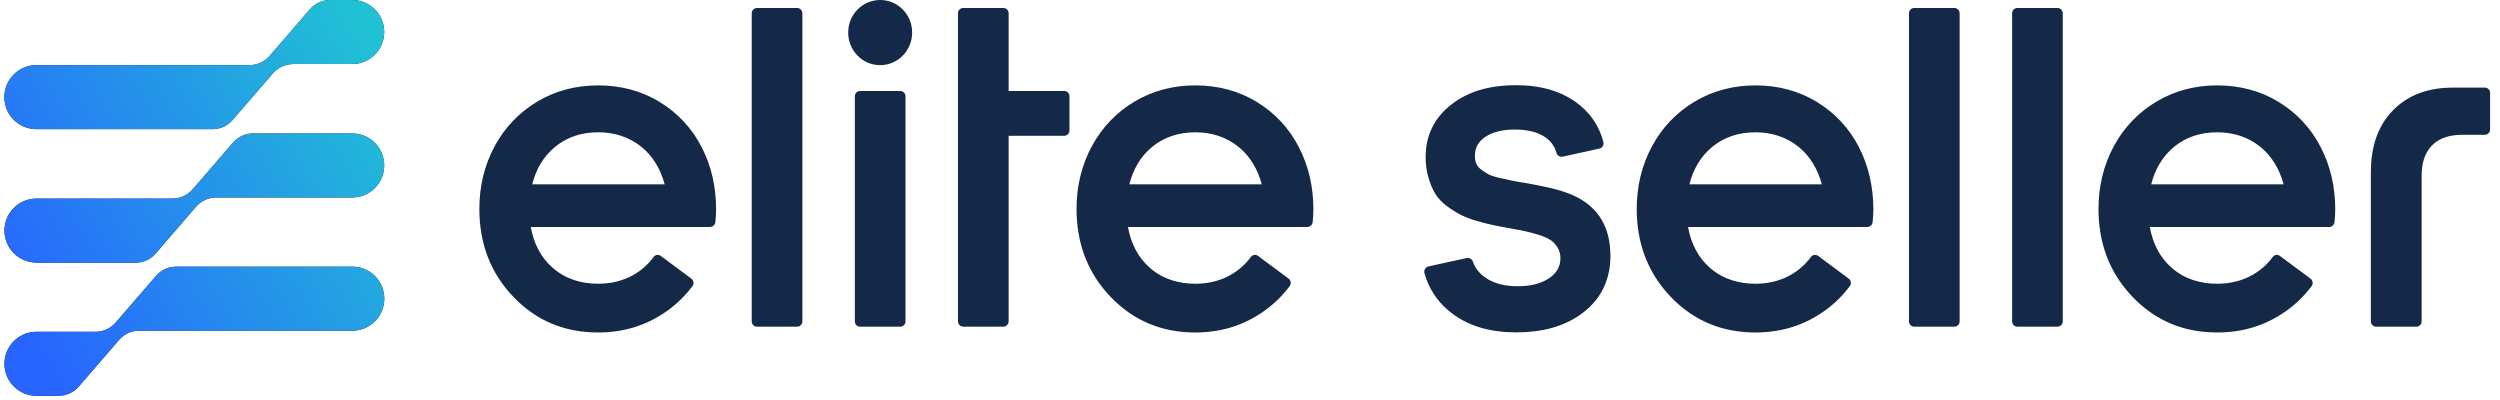
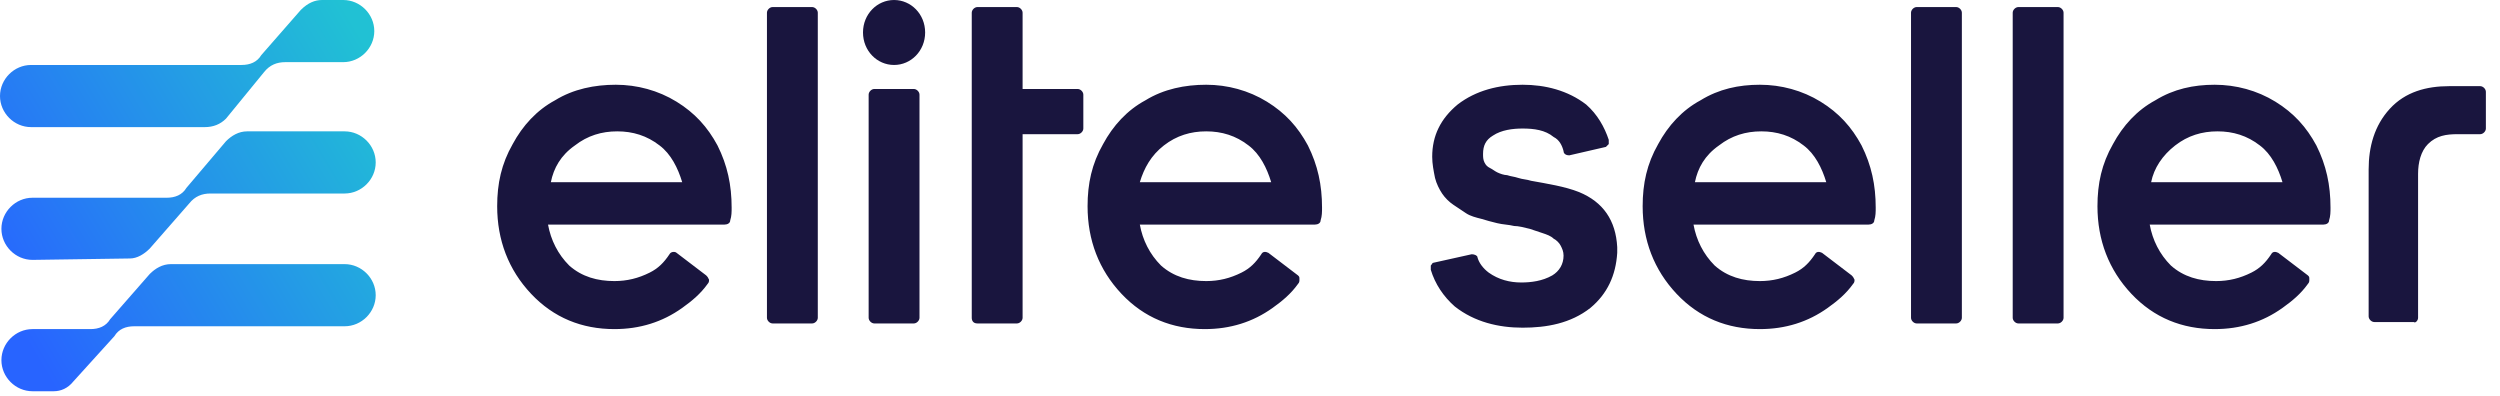
- <svg xmlns="http://www.w3.org/2000/svg" width="175" height="28" viewBox="0 0 175 28" fill="none">
-   <path d="M2.555 18.381a2.24 2.24 0 0 1-2.243-2.24A2.24 2.24 0 0 1 2.555 13.9h9.496c.578 0 1.079-.231 1.449-.662l2.798-3.235a1.849 1.849 0 0 1 1.457-.662h6.898a2.24 2.24 0 0 1 2.243 2.24 2.24 2.24 0 0 1-2.243 2.242h-9.488a1.86 1.86 0 0 0-1.457.662l-2.798 3.242a1.844 1.844 0 0 1-1.449.662H2.555v-.008zM23.142 0h1.51a2.24 2.24 0 0 1 2.244 2.24 2.24 2.24 0 0 1-2.243 2.242h-4.1c-.579 0-1.08.23-1.457.662l-2.798 3.234a1.86 1.86 0 0 1-1.457.663H2.548A2.24 2.24 0 0 1 .305 6.8a2.24 2.24 0 0 1 2.243-2.241h14.891c.578 0 1.079-.231 1.449-.662L21.685.662A1.884 1.884 0 0 1 23.142 0zM4.066 27.707h-1.51a2.24 2.24 0 0 1-2.244-2.24 2.24 2.24 0 0 1 2.243-2.242h4.108c.578 0 1.08-.23 1.45-.662l2.797-3.234c.378-.44.871-.663 1.457-.663H24.66a2.24 2.24 0 0 1 2.243 2.241 2.24 2.24 0 0 1-2.242 2.241H9.77c-.579 0-1.08.224-1.45.663l-2.797 3.234a1.884 1.884 0 0 1-1.457.662z" fill="#19153E" />
-   <path d="M2.555 18.381a2.24 2.24 0 0 1-2.243-2.24A2.24 2.24 0 0 1 2.555 13.9h9.496c.578 0 1.079-.231 1.449-.662l2.798-3.235a1.849 1.849 0 0 1 1.457-.662h6.898a2.24 2.24 0 0 1 2.243 2.24 2.24 2.24 0 0 1-2.243 2.242h-9.488a1.86 1.86 0 0 0-1.457.662l-2.798 3.242a1.844 1.844 0 0 1-1.449.662H2.555v-.008zM23.142 0h1.51a2.24 2.24 0 0 1 2.244 2.24 2.24 2.24 0 0 1-2.243 2.242h-4.1c-.579 0-1.08.23-1.457.662l-2.798 3.234a1.86 1.86 0 0 1-1.457.663H2.548A2.24 2.24 0 0 1 .305 6.8a2.24 2.24 0 0 1 2.243-2.241h14.891c.578 0 1.079-.231 1.449-.662L21.685.662A1.884 1.884 0 0 1 23.142 0zM4.066 27.707h-1.51a2.24 2.24 0 0 1-2.244-2.24 2.24 2.24 0 0 1 2.243-2.242h4.108c.578 0 1.08-.23 1.45-.662l2.797-3.234c.378-.44.871-.663 1.457-.663H24.66a2.24 2.24 0 0 1 2.243 2.241 2.24 2.24 0 0 1-2.242 2.241H9.77c-.579 0-1.08.224-1.45.663l-2.797 3.234a1.884 1.884 0 0 1-1.457.662z" fill="url(#a)" />
-   <path fill-rule="evenodd" clip-rule="evenodd" d="M169.514 22.493V12.314c0-.78.165-1.569.728-2.135.556-.574 1.345-.742 2.111-.742h1.585a.372.372 0 0 0 .368-.375V6.505a.372.372 0 0 0-.368-.375h-2.201c-1.585 0-3.087.421-4.229 1.592s-1.548 2.71-1.548 4.332v10.44c0 .206.166.374.369.374h2.824a.371.371 0 0 0 .361-.375zM61.612 0c1.24 0 2.238 1.018 2.238 2.28 0 1.264-1.006 2.281-2.238 2.281-1.24 0-2.239-1.017-2.239-2.28S60.373 0 61.612 0zm5.446 22.493V.933c0-.206.165-.374.368-.374h2.81c.202 0 .368.168.368.375v5.434h3.89c.204 0 .369.168.369.375V9.13a.372.372 0 0 1-.368.375h-3.891v12.987a.372.372 0 0 1-.368.375h-2.81a.372.372 0 0 1-.368-.375zm-14.438 0V.933c0-.206.165-.374.368-.374h2.81c.202 0 .368.168.368.375v21.56a.372.372 0 0 1-.368.374h-2.81a.372.372 0 0 1-.368-.375zm7.219 0V6.743c0-.207.165-.375.368-.375h2.81c.202 0 .368.168.368.375v15.75a.372.372 0 0 1-.368.375h-2.81a.372.372 0 0 1-.368-.375zm19.216-9.59h9.27c-.286-1.04-.797-1.951-1.638-2.632-.88-.704-1.9-1.01-3.02-1.01-1.112 0-2.148.306-3.02 1.025-.826.681-1.33 1.577-1.592 2.618zm-.098 2.985c.203 1.118.676 2.113 1.54 2.863.901.788 1.998 1.11 3.177 1.11.872 0 1.698-.184 2.464-.613a4.605 4.605 0 0 0 1.42-1.255.357.357 0 0 1 .511-.076l2.133 1.584a.36.36 0 0 1 .143.252.35.35 0 0 1-.075.284 8.022 8.022 0 0 1-1.795 1.745c-1.435 1.017-3.05 1.492-4.8 1.492-2.314 0-4.305-.796-5.927-2.487-1.638-1.707-2.39-3.789-2.39-6.161 0-1.554.339-3.046 1.082-4.409a8.034 8.034 0 0 1 2.99-3.115c1.307-.773 2.735-1.125 4.244-1.125 1.54 0 2.998.36 4.32 1.171a7.842 7.842 0 0 1 2.922 3.146c.706 1.362 1.022 2.832 1.022 4.37 0 .298-.023.597-.053.888a.376.376 0 0 1-.368.336h-12.56zm-41.699-2.984h9.27c-.286-1.041-.796-1.952-1.638-2.633-.879-.704-1.908-1.01-3.02-1.01-1.119 0-2.148.306-3.02 1.025-.826.681-1.337 1.577-1.592 2.618zm-.105 2.984c.203 1.118.676 2.113 1.54 2.863.901.788 1.998 1.11 3.177 1.11.872 0 1.698-.184 2.464-.613a4.495 4.495 0 0 0 1.413-1.255.358.358 0 0 1 .51-.076l2.134 1.584a.397.397 0 0 1 .15.252.35.35 0 0 1-.075.284 8.02 8.02 0 0 1-1.795 1.745c-1.435 1.017-3.05 1.492-4.8 1.492-2.314 0-4.305-.796-5.928-2.487-1.637-1.707-2.388-3.789-2.388-6.161 0-1.554.338-3.046 1.081-4.409a8.034 8.034 0 0 1 2.99-3.115c1.307-.773 2.735-1.125 4.244-1.125 1.54 0 2.998.36 4.32 1.171a7.842 7.842 0 0 1 2.922 3.146c.706 1.362 1.014 2.832 1.014 4.37 0 .298-.023.597-.052.888a.376.376 0 0 1-.369.336H37.153zm73.745 5.932c-1.36 1.087-3.065 1.446-4.763 1.446-1.72 0-3.418-.39-4.762-1.546a5.155 5.155 0 0 1-1.66-2.594.376.376 0 0 1 .037-.299.358.358 0 0 1 .24-.176l2.682-.589a.372.372 0 0 1 .428.245c.143.428.414.788.812 1.079.676.498 1.517.65 2.343.65.744 0 1.518-.13 2.156-.543.519-.337.819-.796.819-1.423 0-.253-.06-.498-.188-.72a1.712 1.712 0 0 0-.465-.52c-.226-.16-.534-.283-.797-.368-.308-.1-.631-.19-.946-.26a27.423 27.423 0 0 0-1.142-.222 28.322 28.322 0 0 1-1.164-.222c-.383-.076-.759-.183-1.135-.29a6.228 6.228 0 0 1-1.141-.43 6.822 6.822 0 0 1-.947-.596 3.137 3.137 0 0 1-.819-.85c-.218-.344-.368-.742-.488-1.132a5.048 5.048 0 0 1-.203-1.462c0-1.508.594-2.725 1.758-3.65 1.307-1.042 2.93-1.386 4.56-1.386 1.63 0 3.245.367 4.529 1.447a4.777 4.777 0 0 1 1.593 2.533c.03.1.015.199-.045.29a.35.35 0 0 1-.233.169l-2.577.566a.37.37 0 0 1-.428-.268 1.907 1.907 0 0 0-.721-1.048c-.623-.46-1.442-.582-2.193-.582-.699 0-1.473.115-2.066.513-.466.314-.729.735-.729 1.316 0 .192.03.39.098.56.075.175.203.305.353.42.165.123.338.23.511.33.218.106.48.183.713.236.271.062.541.123.812.176.308.07.616.115.924.169 1.051.184 2.403.42 3.387.85 1.683.726 2.577 2.035 2.675 3.887.007.13.015.26.015.39-.008 1.608-.601 2.916-1.833 3.904zm22.731.673V.933c0-.206.165-.374.368-.374h2.81c.202 0 .368.168.368.375v21.56a.373.373 0 0 1-.368.374h-2.81a.372.372 0 0 1-.368-.375zm7.219 0V.933c0-.206.165-.374.368-.374h2.81c.202 0 .368.168.368.375v21.56a.373.373 0 0 1-.368.374h-2.81a.372.372 0 0 1-.368-.375zm9.736-9.59h9.269c-.285-1.04-.796-1.951-1.637-2.632-.879-.704-1.908-1.01-3.02-1.01s-2.149.306-3.02 1.025c-.819.681-1.33 1.577-1.592 2.618zm-.098 2.985c.203 1.118.676 2.113 1.54 2.863.901.788 1.998 1.11 3.177 1.11.872 0 1.698-.184 2.464-.613a4.445 4.445 0 0 0 1.42-1.255.358.358 0 0 1 .511-.076l2.133 1.584a.366.366 0 0 1 .15.252.345.345 0 0 1-.075.284 7.993 7.993 0 0 1-1.795 1.745c-1.435 1.017-3.05 1.492-4.8 1.492-2.314 0-4.304-.796-5.927-2.487-1.638-1.707-2.389-3.789-2.389-6.161 0-1.554.338-3.046 1.082-4.409a8.034 8.034 0 0 1 2.99-3.115c1.307-.773 2.734-1.125 4.236-1.125 1.54 0 2.998.36 4.32 1.171a7.844 7.844 0 0 1 2.922 3.146c.706 1.362 1.022 2.832 1.022 4.37 0 .298-.023.597-.053.888a.37.37 0 0 1-.368.336h-12.56zm-32.226-2.984h9.269c-.285-1.041-.796-1.952-1.637-2.633-.879-.704-1.908-1.01-3.02-1.01s-2.149.306-3.02 1.025c-.826.681-1.33 1.577-1.592 2.618zm-.098 2.984c.203 1.118.676 2.113 1.54 2.863.901.788 1.998 1.11 3.177 1.11.872 0 1.698-.184 2.464-.613a4.598 4.598 0 0 0 1.42-1.255.358.358 0 0 1 .511-.076l2.133 1.584a.368.368 0 0 1 .151.252.356.356 0 0 1-.076.284 7.993 7.993 0 0 1-1.795 1.745c-1.435 1.017-3.05 1.492-4.8 1.492-2.314 0-4.304-.796-5.927-2.487-1.638-1.707-2.389-3.789-2.389-6.161 0-1.554.338-3.046 1.082-4.409a8.034 8.034 0 0 1 2.99-3.115c1.307-.773 2.734-1.125 4.236-1.125 1.54 0 2.998.36 4.32 1.171a7.844 7.844 0 0 1 2.922 3.146c.699 1.362 1.014 2.832 1.014 4.37 0 .298-.023.597-.053.888a.37.37 0 0 1-.368.336h-12.552z" fill="#142948" />
-   <defs>
-     <linearGradient id="a" x1=".305" y1="21" x2="27.305" y2="5" gradientUnits="userSpaceOnUse">
-       <stop stop-color="#2864FF" />
-       <stop offset="1" stop-color="#21C1D4" />
-     </linearGradient>
-   </defs>
+ <svg xmlns="http://www.w3.org/2000/svg" id="Layer_1" viewBox="0 0 177 28">
+   <style>.st0{fill:url(#SVGID_1_)}.st1{fill-rule:evenodd;clip-rule:evenodd;fill:#19153e}</style>
+   <linearGradient id="SVGID_1_" gradientUnits="userSpaceOnUse" x1=".322" y1="6.346" x2="27.322" y2="22.346" gradientTransform="matrix(1 0 0 -1 0 27.89)">
+     <stop offset="0" stop-color="#2864ff" />
+     <stop offset="1" stop-color="#21c1d4" />
+   </linearGradient>
+   <path class="st0" d="M2.3 18.4c-1.2 0-2.2-1-2.2-2.2 0-1.2 1-2.2 2.2-2.2h9.5c.6 0 1.1-.2 1.4-.7L16 10c.4-.4.9-.7 1.5-.7h6.9c1.2 0 2.2 1 2.2 2.2s-1 2.2-2.2 2.2h-9.5c-.6 0-1.1.2-1.5.7l-2.8 3.2c-.4.4-.9.7-1.4.7l-6.9.1zM22.8 0h1.5c1.2 0 2.2 1 2.2 2.2s-1 2.2-2.2 2.2h-4.1c-.6 0-1.1.2-1.5.7L16 8.4c-.4.4-.9.6-1.5.6H2.2C1 9 0 8 0 6.8s1-2.2 2.2-2.2h14.9c.6 0 1.1-.2 1.4-.7L21.3.7c.5-.5 1-.7 1.5-.7zm-19 27.7H2.3c-1.2 0-2.2-1-2.2-2.2 0-1.2 1-2.2 2.2-2.2h4.1c.6 0 1.1-.2 1.4-.7l2.8-3.2c.4-.4.9-.7 1.5-.7h12.3c1.2 0 2.2 1 2.2 2.2 0 1.2-1 2.2-2.2 2.2H9.5c-.6 0-1.1.2-1.4.7L5.2 27c-.4.5-.9.7-1.4.7z" />
+   <path class="st1" d="M171.2 22.5V12.3c0-.8.2-1.6.7-2.1.6-.6 1.3-.7 2.1-.7h1.6c.2 0 .4-.2.4-.4V6.5c0-.2-.2-.4-.4-.4h-2.2c-1.6 0-3.1.4-4.2 1.6-1.1 1.2-1.5 2.7-1.5 4.3v10.4c0 .2.2.4.4.4h2.8c.1.1.3-.1.3-.3zM63.3 0c1.2 0 2.2 1 2.2 2.3 0 1.3-1 2.3-2.2 2.3-1.2 0-2.2-1-2.2-2.3 0-1.3 1-2.3 2.2-2.3zm5.5 22.5V.9c0-.2.2-.4.4-.4H72c.2 0 .4.2.4.4v5.4h3.9c.2 0 .4.2.4.4v2.4c0 .2-.2.4-.4.4h-3.9v13c0 .2-.2.4-.4.4h-2.8c-.3 0-.4-.2-.4-.4zm-14.5 0V.9c0-.2.2-.4.4-.4h2.8c.2 0 .4.2.4.4v21.6c0 .2-.2.4-.4.4h-2.8c-.2 0-.4-.2-.4-.4zm7.2 0V6.7c0-.2.2-.4.4-.4h2.8c.2 0 .4.2.4.4v15.8c0 .2-.2.4-.4.4h-2.8c-.2 0-.4-.2-.4-.4zm19.2-9.6H90c-.3-1-.8-2-1.6-2.6-.9-.7-1.9-1-3-1s-2.1.3-3 1c-.9.7-1.4 1.6-1.7 2.6zm0 3c.2 1.1.7 2.1 1.5 2.9.9.8 2 1.1 3.2 1.1.9 0 1.7-.2 2.5-.6.6-.3 1-.7 1.4-1.3.1-.2.3-.2.5-.1l2.1 1.6c.1.1.1.1.1.3 0 .1 0 .2-.1.3-.5.7-1.1 1.2-1.8 1.7-1.4 1-3 1.5-4.8 1.5-2.3 0-4.3-.8-5.9-2.5-1.6-1.7-2.4-3.8-2.4-6.2 0-1.6.3-3 1.1-4.4.7-1.3 1.7-2.4 3-3.1 1.3-.8 2.8-1.1 4.3-1.1s3 .4 4.3 1.2c1.3.8 2.2 1.8 2.9 3.1.7 1.4 1 2.8 1 4.4 0 .3 0 .6-.1.9 0 .2-.2.3-.4.3H80.7zm-41.7-3h9.3c-.3-1-.8-2-1.6-2.6-.9-.7-1.9-1-3-1s-2.1.3-3 1c-1 .7-1.5 1.6-1.7 2.6zm-.2 3c.2 1.1.7 2.1 1.5 2.9.9.8 2 1.1 3.2 1.1.9 0 1.7-.2 2.5-.6.6-.3 1-.7 1.4-1.3.1-.2.4-.2.5-.1l2.1 1.6c.1.1.1.1.2.3 0 .1 0 .2-.1.3-.5.7-1.1 1.2-1.8 1.7-1.4 1-3 1.5-4.8 1.5-2.3 0-4.3-.8-5.9-2.5-1.6-1.7-2.4-3.8-2.4-6.2 0-1.6.3-3 1.1-4.4.7-1.3 1.7-2.4 3-3.1 1.3-.8 2.8-1.1 4.3-1.1s3 .4 4.3 1.2c1.3.8 2.2 1.8 2.9 3.1.7 1.4 1 2.8 1 4.4 0 .3 0 .6-.1.9 0 .2-.2.3-.4.3H38.8zm73.8 5.9c-1.4 1.1-3.1 1.4-4.8 1.4-1.7 0-3.4-.4-4.8-1.5-.8-.7-1.4-1.6-1.7-2.6v-.3c.1-.1.1-.2.2-.2l2.7-.6c.2 0 .4.1.4.2.1.4.4.8.8 1.1.7.5 1.5.7 2.3.7.7 0 1.5-.1 2.2-.5.5-.3.8-.8.8-1.4 0-.3-.1-.5-.2-.7-.1-.2-.3-.4-.5-.5-.2-.2-.5-.3-.8-.4l-.9-.3c-.4-.1-.8-.2-1.1-.2-.4-.1-.8-.1-1.2-.2-.4-.1-.8-.2-1.1-.3-.4-.1-.8-.2-1.1-.4l-.9-.6c-.3-.2-.6-.5-.8-.8-.2-.3-.4-.7-.5-1.1-.1-.5-.2-1-.2-1.5 0-1.5.6-2.7 1.8-3.7 1.3-1 2.9-1.4 4.6-1.4 1.6 0 3.2.4 4.5 1.4.8.7 1.3 1.6 1.6 2.5v.3l-.2.2-2.6.6c-.2 0-.4-.1-.4-.3-.1-.4-.3-.8-.7-1-.6-.5-1.4-.6-2.2-.6-.7 0-1.5.1-2.1.5-.5.3-.7.7-.7 1.3 0 .2 0 .4.1.6.1.2.2.3.4.4.2.1.3.2.5.3.2.1.5.2.7.2.3.1.5.1.8.2.3.1.6.1.9.2 1.1.2 2.4.4 3.4.8 1.7.7 2.6 2 2.7 3.9v.4c-.1 1.6-.7 2.9-1.9 3.9zm22.7.7V.9c0-.2.2-.4.4-.4h2.8c.2 0 .4.2.4.4v21.6c0 .2-.2.4-.4.4h-2.8c-.2 0-.4-.2-.4-.4zm7.2 0V.9c0-.2.2-.4.4-.4h2.8c.2 0 .4.2.4.4v21.6c0 .2-.2.4-.4.4h-2.8c-.2 0-.4-.2-.4-.4zm9.8-9.6h9.3c-.3-1-.8-2-1.6-2.6-.9-.7-1.9-1-3-1s-2.1.3-3 1c-.9.7-1.5 1.6-1.7 2.6zm-.1 3c.2 1.1.7 2.1 1.5 2.9.9.8 2 1.1 3.2 1.1.9 0 1.7-.2 2.5-.6.6-.3 1-.7 1.4-1.3.1-.2.3-.2.5-.1l2.1 1.6c.1.1.1.1.1.3 0 .1 0 .2-.1.3-.5.7-1.1 1.2-1.8 1.7-1.4 1-3 1.5-4.8 1.5-2.3 0-4.3-.8-5.9-2.5-1.6-1.7-2.4-3.8-2.4-6.2 0-1.6.3-3 1.1-4.4.7-1.3 1.7-2.4 3-3.1 1.3-.8 2.7-1.1 4.2-1.1s3 .4 4.3 1.2c1.3.8 2.2 1.8 2.9 3.1.7 1.4 1 2.8 1 4.4 0 .3 0 .6-.1.9 0 .2-.2.3-.4.3h-12.3zm-32.2-3h9.3c-.3-1-.8-2-1.6-2.6-.9-.7-1.9-1-3-1s-2.1.3-3 1c-1 .7-1.5 1.6-1.7 2.6zm-.1 3c.2 1.1.7 2.1 1.5 2.9.9.8 2 1.1 3.2 1.1.9 0 1.7-.2 2.5-.6.6-.3 1-.7 1.4-1.3.1-.2.3-.2.5-.1l2.1 1.6c.1.1.1.1.2.3 0 .1 0 .2-.1.3-.5.7-1.1 1.2-1.8 1.7-1.4 1-3 1.5-4.8 1.5-2.3 0-4.3-.8-5.9-2.5-1.6-1.7-2.4-3.8-2.4-6.2 0-1.6.3-3 1.1-4.4.7-1.3 1.7-2.4 3-3.1 1.3-.8 2.7-1.1 4.2-1.1s3 .4 4.3 1.2c1.3.8 2.2 1.8 2.9 3.1.7 1.4 1 2.8 1 4.4 0 .3 0 .6-.1.9 0 .2-.2.3-.4.3h-12.4z" />
</svg>
